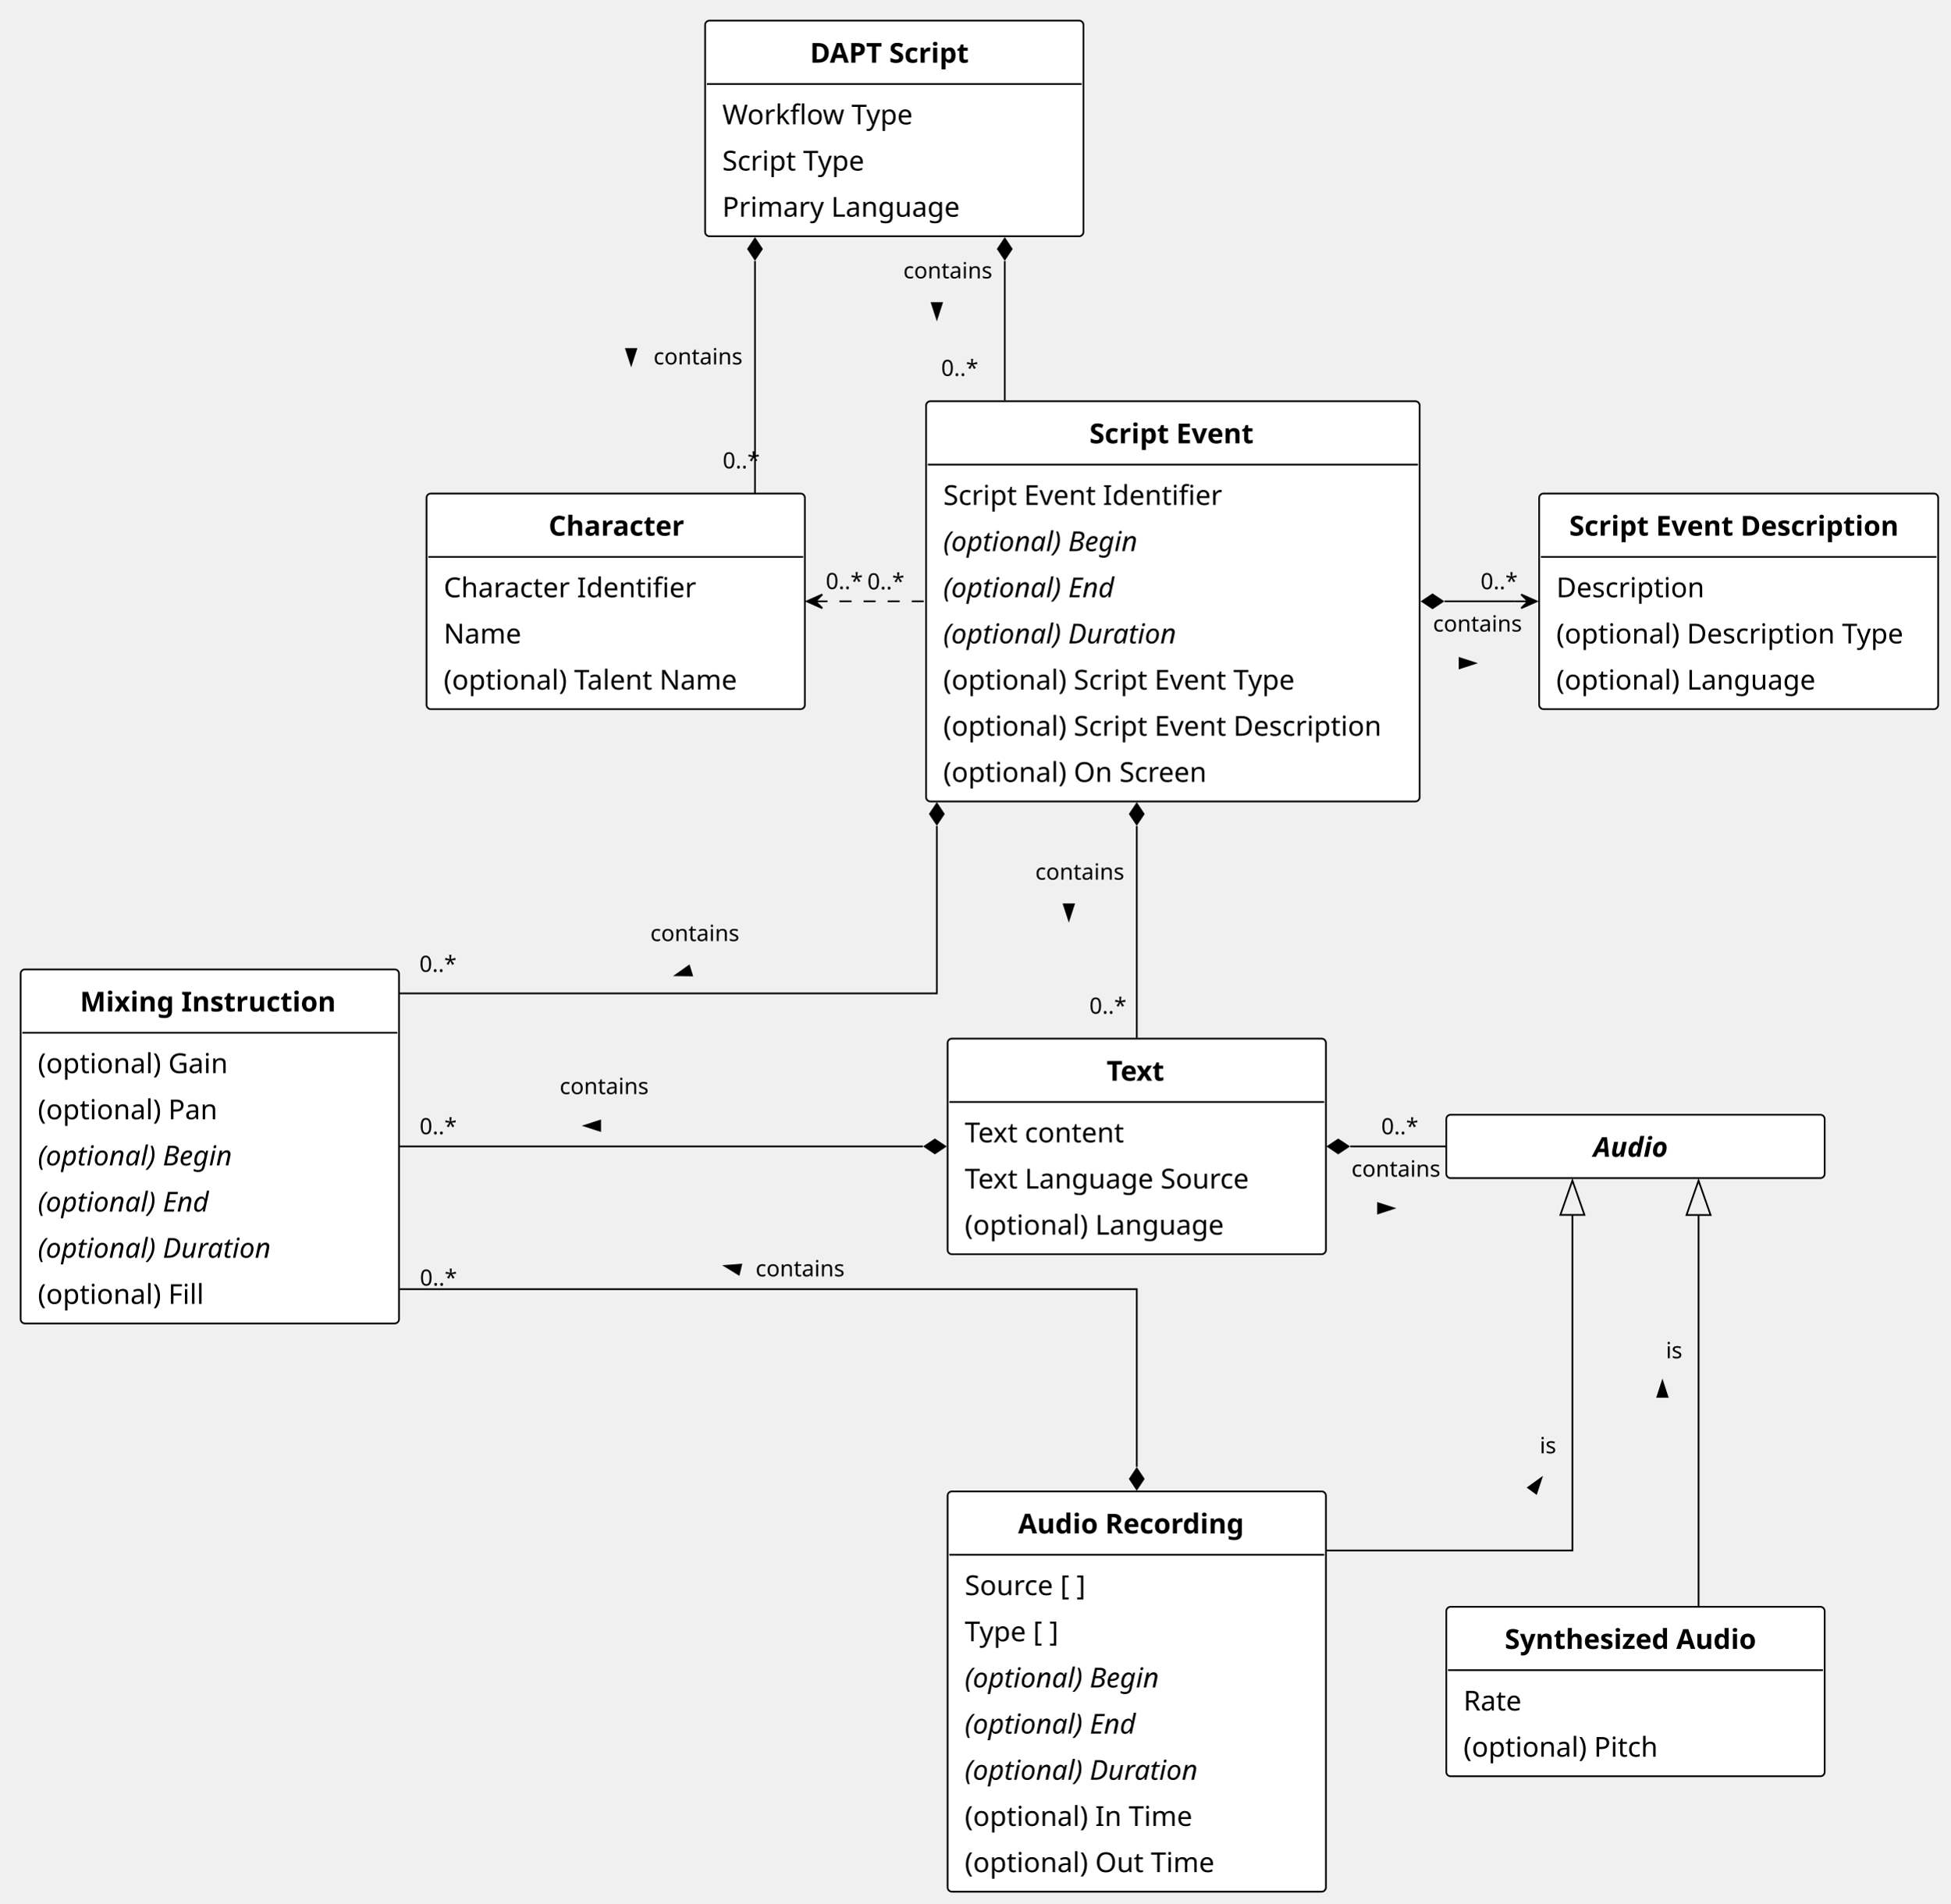
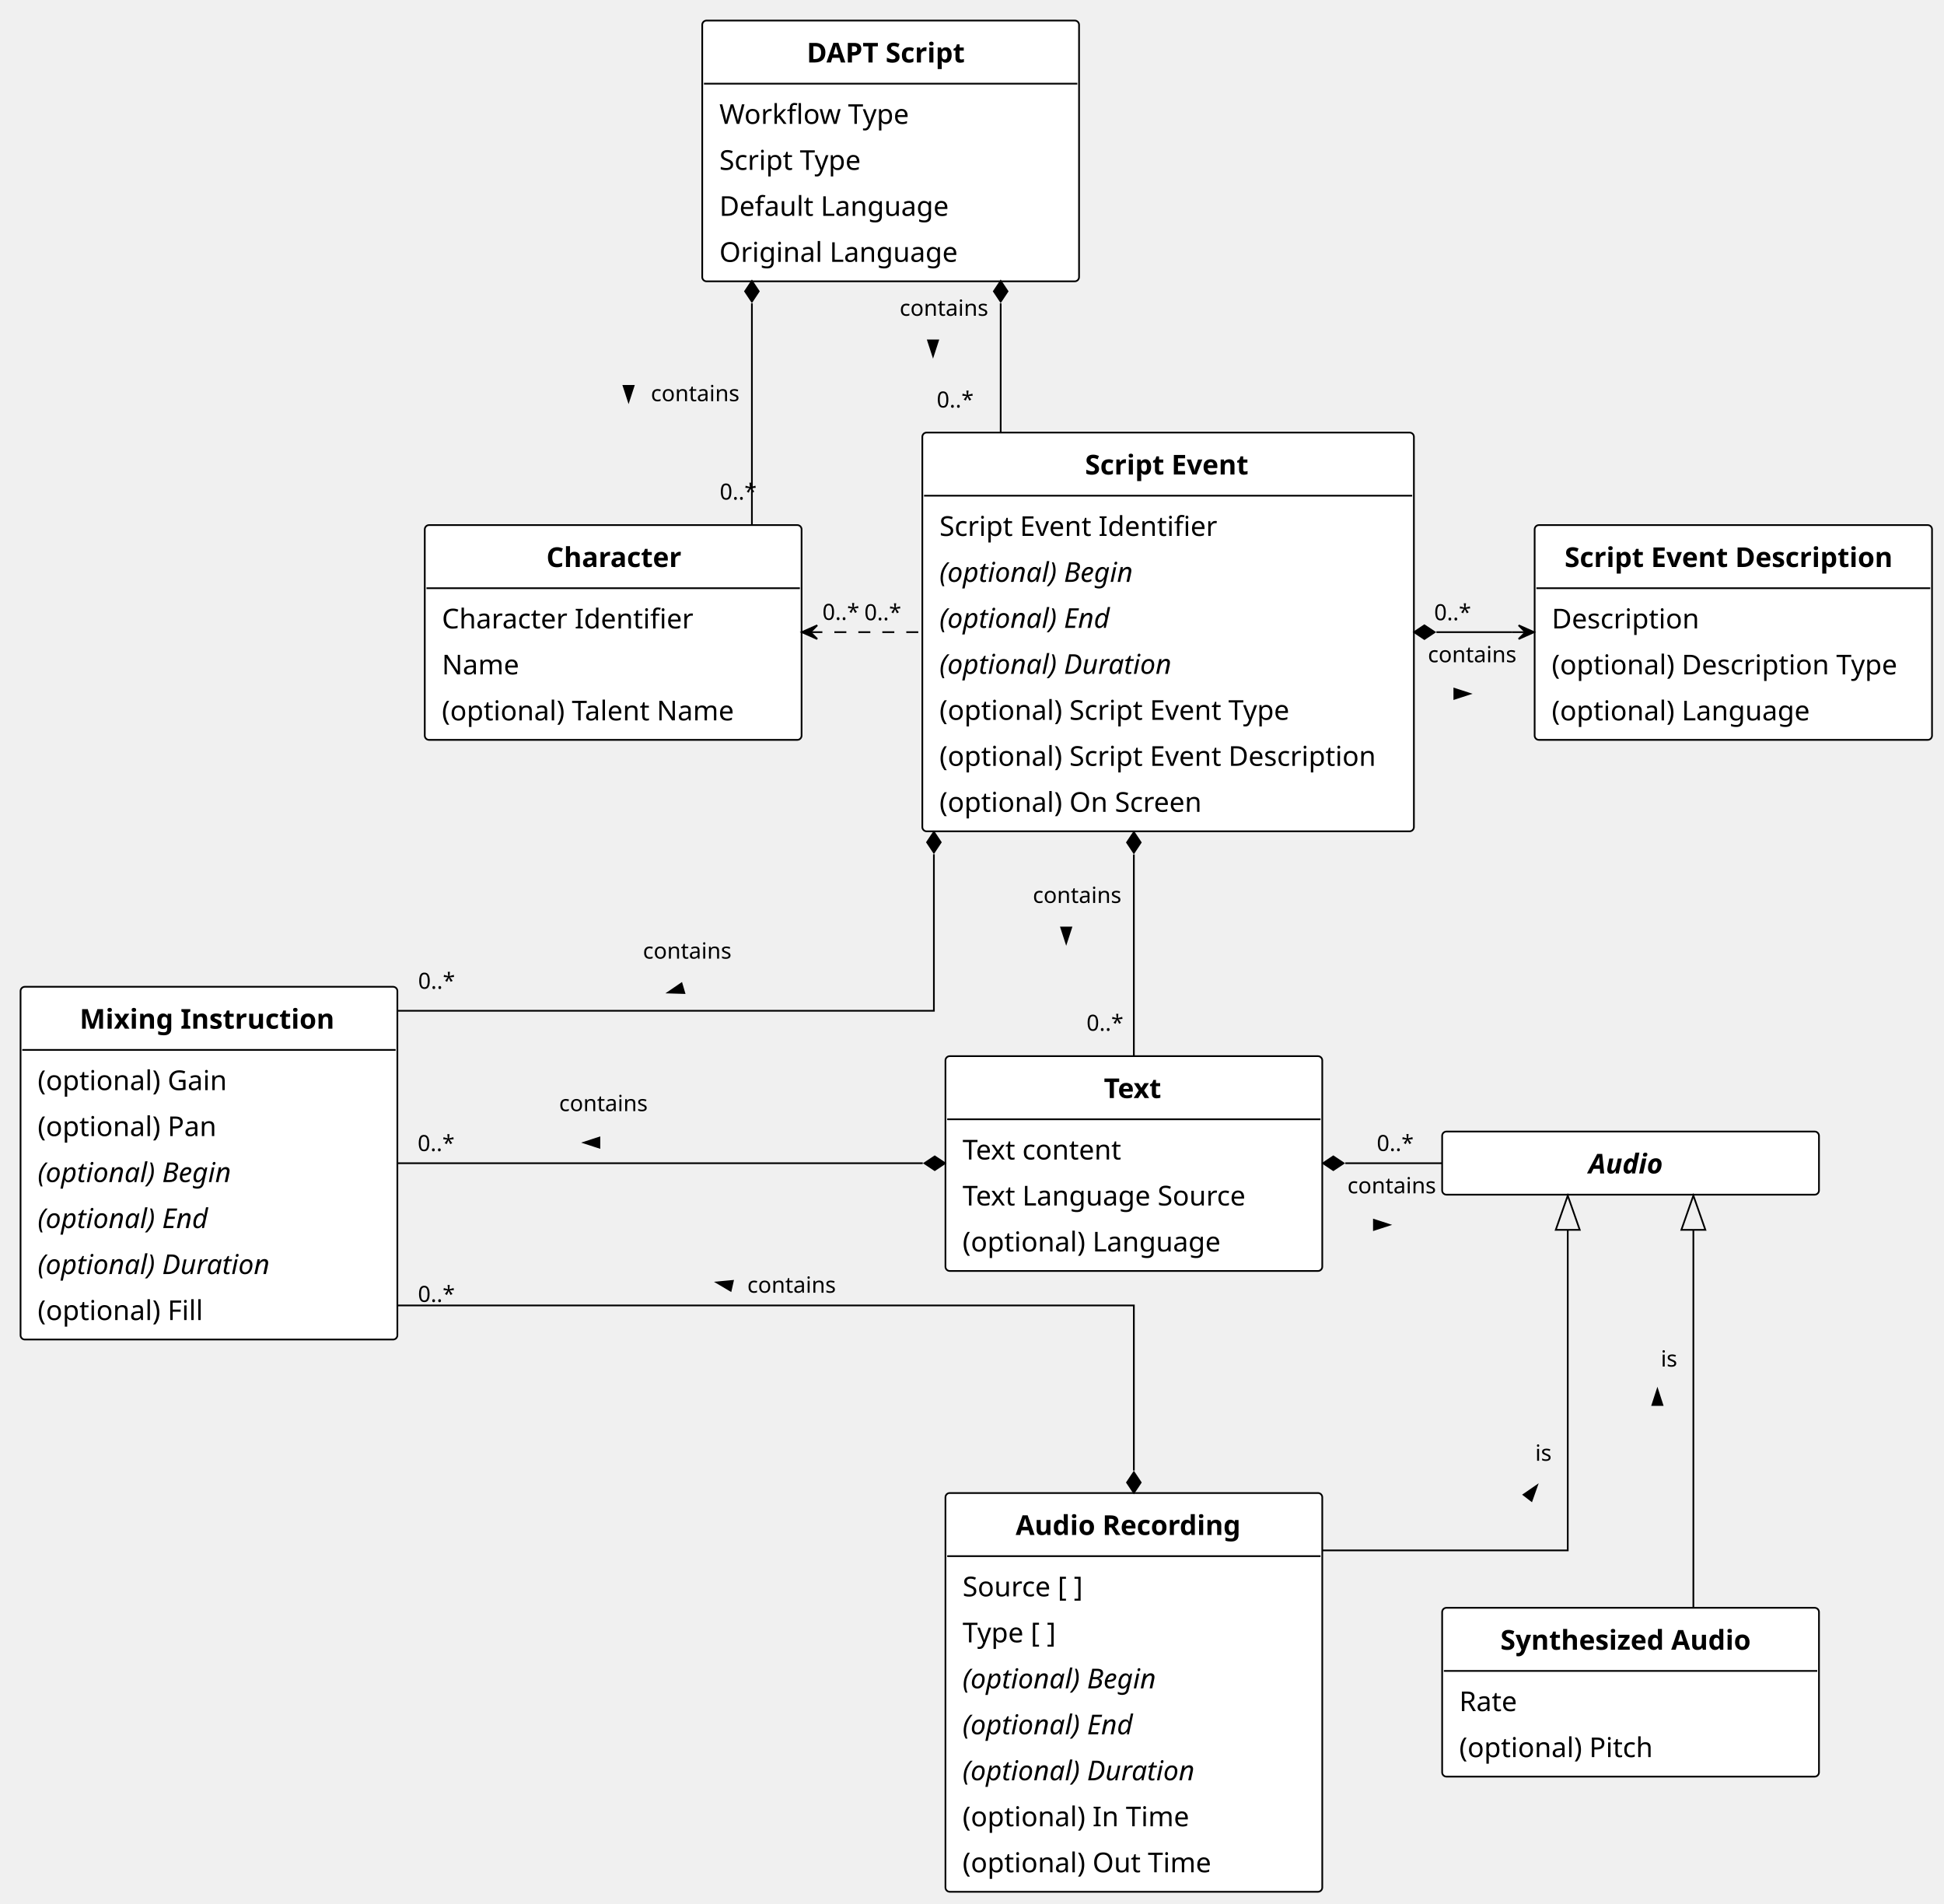
- <svg xmlns="http://www.w3.org/2000/svg" xmlns:xlink="http://www.w3.org/1999/xlink" height="1107px" preserveAspectRatio="none" style="width:1134px;height:1107px;background:#FFFFFF;" version="1.1" viewBox="0 0 1134 1107" width="1134px" zoomAndPan="magnify">
+ <svg xmlns="http://www.w3.org/2000/svg" xmlns:xlink="http://www.w3.org/1999/xlink" height="1111px" preserveAspectRatio="none" style="width:1135px;height:1111px;background:#FFFFFF;" version="1.1" viewBox="0 0 1135 1111" width="1135px" zoomAndPan="magnify">
  <defs />
  <g>
    <g id="elem_DAPTScript">
-       <rect fill="#FFFFFF" height="125.375" id="DAPTScript" rx="2.5" ry="2.5" style="stroke:#000000;stroke-width:1.0;" width="220" x="410" y="12" />
+       <rect fill="#FFFFFF" height="152.219" id="DAPTScript" rx="2.5" ry="2.5" style="stroke:#000000;stroke-width:1.0;" width="220" x="410" y="12" />
      <a href="#dapt-script" target="_top" xlink:actuate="onRequest" xlink:href="#dapt-script" xlink:show="new" xlink:title="#dapt-script" xlink:type="simple">
        <text fill="#000000" font-family="sans-serif" font-size="16" font-weight="bold" lengthAdjust="spacing" textLength="98" x="471" y="36.469">DAPT Script</text>
      </a>
      <line style="stroke:#000000;stroke-width:1.0;" x1="411" x2="629" y1="48.844" y2="48.844" />
      <a href="#workflow-type" target="_top" xlink:actuate="onRequest" xlink:href="#workflow-type" xlink:show="new" xlink:title="#workflow-type" xlink:type="simple">
        <text fill="#000000" font-family="sans-serif" font-size="16" lengthAdjust="spacing" textLength="115" x="420" y="72.312">Workflow Type</text>
      </a>
      <a href="#script-type" target="_top" xlink:actuate="onRequest" xlink:href="#script-type" xlink:show="new" xlink:title="#script-type" xlink:type="simple">
        <text fill="#000000" font-family="sans-serif" font-size="16" lengthAdjust="spacing" textLength="87" x="420" y="99.156">Script Type</text>
      </a>
-       <a href="#primary-language" target="_top" xlink:actuate="onRequest" xlink:href="#primary-language" xlink:show="new" xlink:title="#primary-language" xlink:type="simple">
-         <text fill="#000000" font-family="sans-serif" font-size="16" lengthAdjust="spacing" textLength="141" x="420" y="126">Primary Language</text>
+       <a href="#default-language" target="_top" xlink:actuate="onRequest" xlink:href="#default-language" xlink:show="new" xlink:title="#default-language" xlink:type="simple">
+         <text fill="#000000" font-family="sans-serif" font-size="16" lengthAdjust="spacing" textLength="138" x="420" y="126">Default Language</text>
+       </a>
+       <a href="#original-language" target="_top" xlink:actuate="onRequest" xlink:href="#original-language" xlink:show="new" xlink:title="#original-language" xlink:type="simple">
+         <text fill="#000000" font-family="sans-serif" font-size="16" lengthAdjust="spacing" textLength="144" x="420" y="152.844">Original Language</text>
      </a>
    </g>
    <g id="elem_Character">
-       <rect fill="#FFFFFF" height="125.375" id="Character" rx="2.5" ry="2.5" style="stroke:#000000;stroke-width:1.0;" width="220" x="248" y="287" />
+       <rect fill="#FFFFFF" height="125.375" id="Character" rx="2.5" ry="2.5" style="stroke:#000000;stroke-width:1.0;" width="220" x="248" y="306.5" />
      <a href="#character" target="_top" xlink:actuate="onRequest" xlink:href="#character" xlink:show="new" xlink:title="#character" xlink:type="simple">
-         <text fill="#000000" font-family="sans-serif" font-size="16" font-weight="bold" lengthAdjust="spacing" textLength="78" x="319" y="311.469">Character</text>
-       </a>
-       <line style="stroke:#000000;stroke-width:1.0;" x1="249" x2="467" y1="323.844" y2="323.844" />
+         <text fill="#000000" font-family="sans-serif" font-size="16" font-weight="bold" lengthAdjust="spacing" textLength="78" x="319" y="330.969">Character</text>
+       </a>
+       <line style="stroke:#000000;stroke-width:1.0;" x1="249" x2="467" y1="343.344" y2="343.344" />
      <a href="#dfn-character-identifier" target="_top" xlink:actuate="onRequest" xlink:href="#dfn-character-identifier" xlink:show="new" xlink:title="#dfn-character-identifier" xlink:type="simple">
-         <text fill="#000000" font-family="sans-serif" font-size="16" lengthAdjust="spacing" textLength="153" x="258" y="347.312">Character Identifier</text>
+         <text fill="#000000" font-family="sans-serif" font-size="16" lengthAdjust="spacing" textLength="153" x="258" y="366.812">Character Identifier</text>
      </a>
      <a href="#dfn-character-name" target="_top" xlink:actuate="onRequest" xlink:href="#dfn-character-name" xlink:show="new" xlink:title="#dfn-character-name" xlink:type="simple">
-         <text fill="#000000" font-family="sans-serif" font-size="16" lengthAdjust="spacing" textLength="45" x="258" y="374.156">Name</text>
+         <text fill="#000000" font-family="sans-serif" font-size="16" lengthAdjust="spacing" textLength="45" x="258" y="393.656">Name</text>
      </a>
      <a href="#dfn-character-talent-name" target="_top" xlink:actuate="onRequest" xlink:href="#dfn-character-talent-name" xlink:show="new" xlink:title="#dfn-character-talent-name" xlink:type="simple">
-         <text fill="#000000" font-family="sans-serif" font-size="16" lengthAdjust="spacing" textLength="179" x="258" y="401">(optional) Talent Name</text>
+         <text fill="#000000" font-family="sans-serif" font-size="16" lengthAdjust="spacing" textLength="179" x="258" y="420.5">(optional) Talent Name</text>
      </a>
    </g>
    <g id="elem_ScriptEvent">
-       <rect fill="#FFFFFF" height="232.75" id="ScriptEvent" rx="2.5" ry="2.5" style="stroke:#000000;stroke-width:1.0;" width="287" x="538.5" y="233.32" />
+       <rect fill="#FFFFFF" height="232.75" id="ScriptEvent" rx="2.5" ry="2.5" style="stroke:#000000;stroke-width:1.0;" width="287" x="538.5" y="252.5" />
      <a href="#script-event" target="_top" xlink:actuate="onRequest" xlink:href="#script-event" xlink:show="new" xlink:title="#script-event" xlink:type="simple">
-         <text fill="#000000" font-family="sans-serif" font-size="16" font-weight="bold" lengthAdjust="spacing" textLength="97" x="633.5" y="257.789">Script Event</text>
-       </a>
-       <line style="stroke:#000000;stroke-width:1.0;" x1="539.5" x2="824.5" y1="270.164" y2="270.164" />
+         <text fill="#000000" font-family="sans-serif" font-size="16" font-weight="bold" lengthAdjust="spacing" textLength="97" x="633.5" y="276.969">Script Event</text>
+       </a>
+       <line style="stroke:#000000;stroke-width:1.0;" x1="539.5" x2="824.5" y1="289.344" y2="289.344" />
      <a href="#dfn-script-event-identifier" target="_top" xlink:actuate="onRequest" xlink:href="#dfn-script-event-identifier" xlink:show="new" xlink:title="#dfn-script-event-identifier" xlink:type="simple">
-         <text fill="#000000" font-family="sans-serif" font-size="16" lengthAdjust="spacing" textLength="169" x="548.5" y="293.632">Script Event Identifier</text>
+         <text fill="#000000" font-family="sans-serif" font-size="16" lengthAdjust="spacing" textLength="169" x="548.5" y="312.812">Script Event Identifier</text>
      </a>
      <a href="#dfn-begin" target="_top" xlink:actuate="onRequest" xlink:href="#dfn-begin" xlink:show="new" xlink:title="#dfn-begin" xlink:type="simple">
-         <text fill="#000000" font-family="sans-serif" font-size="16" font-style="italic" lengthAdjust="spacing" textLength="123" x="548.5" y="320.476">(optional) Begin</text>
+         <text fill="#000000" font-family="sans-serif" font-size="16" font-style="italic" lengthAdjust="spacing" textLength="123" x="548.5" y="339.656">(optional) Begin</text>
      </a>
      <a href="#dfn-end" target="_top" xlink:actuate="onRequest" xlink:href="#dfn-end" xlink:show="new" xlink:title="#dfn-end" xlink:type="simple">
-         <text fill="#000000" font-family="sans-serif" font-size="16" font-style="italic" lengthAdjust="spacing" textLength="109" x="548.5" y="347.32">(optional) End</text>
+         <text fill="#000000" font-family="sans-serif" font-size="16" font-style="italic" lengthAdjust="spacing" textLength="109" x="548.5" y="366.5">(optional) End</text>
      </a>
      <a href="#dfn-duration" target="_top" xlink:actuate="onRequest" xlink:href="#dfn-duration" xlink:show="new" xlink:title="#dfn-duration" xlink:type="simple">
-         <text fill="#000000" font-family="sans-serif" font-size="16" font-style="italic" lengthAdjust="spacing" textLength="149" x="548.5" y="374.164">(optional) Duration</text>
+         <text fill="#000000" font-family="sans-serif" font-size="16" font-style="italic" lengthAdjust="spacing" textLength="149" x="548.5" y="393.344">(optional) Duration</text>
      </a>
      <a href="#dfn-script-event-type" target="_top" xlink:actuate="onRequest" xlink:href="#dfn-script-event-type" xlink:show="new" xlink:title="#dfn-script-event-type" xlink:type="simple">
-         <text fill="#000000" font-family="sans-serif" font-size="16" lengthAdjust="spacing" textLength="214" x="548.5" y="401.007">(optional) Script Event
+         <text fill="#000000" font-family="sans-serif" font-size="16" lengthAdjust="spacing" textLength="214" x="548.5" y="420.188">(optional) Script Event
                    Type</text>
      </a>
      <a href="#dfn-script-event-description" target="_top" xlink:actuate="onRequest" xlink:href="#dfn-script-event-description" xlink:show="new" xlink:title="#dfn-script-event-description" xlink:type="simple">
-         <text fill="#000000" font-family="sans-serif" font-size="16" lengthAdjust="spacing" textLength="267" x="548.5" y="427.851">(optional) Script Event Description</text>
+         <text fill="#000000" font-family="sans-serif" font-size="16" lengthAdjust="spacing" textLength="267" x="548.5" y="447.031">(optional) Script Event Description</text>
      </a>
      <a href="#on-screen" target="_top" xlink:actuate="onRequest" xlink:href="#on-screen" xlink:show="new" xlink:title="#on-screen" xlink:type="simple">
-         <text fill="#000000" font-family="sans-serif" font-size="16" lengthAdjust="spacing" textLength="159" x="548.5" y="454.695">(optional) On Screen</text>
+         <text fill="#000000" font-family="sans-serif" font-size="16" lengthAdjust="spacing" textLength="159" x="548.5" y="473.875">(optional) On Screen</text>
      </a>
    </g>
    <g id="elem_ScriptEventDescription">
-       <rect fill="#FFFFFF" height="125.375" id="ScriptEventDescription" rx="2.5" ry="2.5" style="stroke:#000000;stroke-width:1.0;" width="232" x="895" y="287" />
+       <rect fill="#FFFFFF" height="125.375" id="ScriptEventDescription" rx="2.5" ry="2.5" style="stroke:#000000;stroke-width:1.0;" width="232" x="896" y="306.5" />
      <a href="#dfn-script-event-description" target="_top" xlink:actuate="onRequest" xlink:href="#dfn-script-event-description" xlink:show="new" xlink:title="#dfn-script-event-description" xlink:type="simple">
-         <text fill="#000000" font-family="sans-serif" font-size="16" font-weight="bold" lengthAdjust="spacing" textLength="197" x="912.5" y="311.469">Script Event Description</text>
-       </a>
-       <line style="stroke:#000000;stroke-width:1.0;" x1="896" x2="1126" y1="323.844" y2="323.844" />
-       <text fill="#000000" font-family="sans-serif" font-size="16" lengthAdjust="spacing" textLength="90" x="905" y="347.312">Description</text>
+         <text fill="#000000" font-family="sans-serif" font-size="16" font-weight="bold" lengthAdjust="spacing" textLength="197" x="913.5" y="330.969">Script Event Description</text>
+       </a>
+       <line style="stroke:#000000;stroke-width:1.0;" x1="897" x2="1127" y1="343.344" y2="343.344" />
+       <text fill="#000000" font-family="sans-serif" font-size="16" lengthAdjust="spacing" textLength="90" x="906" y="366.812">Description</text>
      <a href="#dfn-description-type" target="_top" xlink:actuate="onRequest" xlink:href="#dfn-description-type" xlink:show="new" xlink:title="#dfn-description-type" xlink:type="simple">
-         <text fill="#000000" font-family="sans-serif" font-size="16" lengthAdjust="spacing" textLength="212" x="905" y="374.156">(optional) Description
+         <text fill="#000000" font-family="sans-serif" font-size="16" lengthAdjust="spacing" textLength="212" x="906" y="393.656">(optional) Description
                Type</text>
      </a>
-       <text fill="#000000" font-family="sans-serif" font-size="16" lengthAdjust="spacing" textLength="156" x="905" y="401">(optional) Language</text>
+       <text fill="#000000" font-family="sans-serif" font-size="16" lengthAdjust="spacing" textLength="156" x="906" y="420.5">(optional) Language</text>
    </g>
    <g id="elem_Text">
-       <rect fill="#FFFFFF" height="125.375" id="Text" rx="2.5" ry="2.5" style="stroke:#000000;stroke-width:1.0;" width="220" x="551" y="604" />
+       <rect fill="#FFFFFF" height="125.375" id="Text" rx="2.5" ry="2.5" style="stroke:#000000;stroke-width:1.0;" width="220" x="552" y="616.5" />
      <a href="#text" target="_top" xlink:actuate="onRequest" xlink:href="#text" xlink:show="new" xlink:title="#text" xlink:type="simple">
-         <text fill="#000000" font-family="sans-serif" font-size="16" font-weight="bold" lengthAdjust="spacing" textLength="35" x="643.5" y="628.469">Text</text>
-       </a>
-       <line style="stroke:#000000;stroke-width:1.0;" x1="552" x2="770" y1="640.844" y2="640.844" />
+         <text fill="#000000" font-family="sans-serif" font-size="16" font-weight="bold" lengthAdjust="spacing" textLength="35" x="644.5" y="640.969">Text</text>
+       </a>
+       <line style="stroke:#000000;stroke-width:1.0;" x1="553" x2="771" y1="653.344" y2="653.344" />
      <a href="#dfn-text" target="_top" xlink:actuate="onRequest" xlink:href="#dfn-text" xlink:show="new" xlink:title="#dfn-text" xlink:type="simple">
-         <text fill="#000000" font-family="sans-serif" font-size="16" lengthAdjust="spacing" textLength="99" x="561" y="664.312">Text content</text>
+         <text fill="#000000" font-family="sans-serif" font-size="16" lengthAdjust="spacing" textLength="99" x="562" y="676.812">Text content</text>
      </a>
      <a href="#text-language-source" target="_top" xlink:actuate="onRequest" xlink:href="#text-language-source" xlink:show="new" xlink:title="#text-language-source" xlink:type="simple">
-         <text fill="#000000" font-family="sans-serif" font-size="16" lengthAdjust="spacing" textLength="174" x="561" y="691.156">Text Language Source</text>
-       </a>
-       <text fill="#000000" font-family="sans-serif" font-size="16" lengthAdjust="spacing" textLength="156" x="561" y="718">(optional) Language</text>
+         <text fill="#000000" font-family="sans-serif" font-size="16" lengthAdjust="spacing" textLength="174" x="562" y="703.656">Text Language Source</text>
+       </a>
+       <text fill="#000000" font-family="sans-serif" font-size="16" lengthAdjust="spacing" textLength="156" x="562" y="730.5">(optional) Language</text>
    </g>
    <g id="elem_Audio">
-       <rect fill="#FFFFFF" height="36.844" id="Audio" rx="2.5" ry="2.5" style="stroke:#000000;stroke-width:1.0;" width="220" x="841" y="648.27" />
+       <rect fill="#FFFFFF" height="36.844" id="Audio" rx="2.5" ry="2.5" style="stroke:#000000;stroke-width:1.0;" width="220" x="842" y="660.5" />
      <a href="#dfn-audio" target="_top" xlink:actuate="onRequest" xlink:href="#dfn-audio" xlink:show="new" xlink:title="#dfn-audio" xlink:type="simple">
-         <text fill="#000000" font-family="sans-serif" font-size="16" font-style="italic" font-weight="bold" lengthAdjust="spacing" textLength="49" x="926.5" y="672.739">Audio</text>
+         <text fill="#000000" font-family="sans-serif" font-size="16" font-style="italic" font-weight="bold" lengthAdjust="spacing" textLength="49" x="927.5" y="684.969">Audio</text>
      </a>
    </g>
    <g id="elem_SynthesizedAudio">
-       <rect fill="#FFFFFF" height="98.531" id="SynthesizedAudio" rx="2.5" ry="2.5" style="stroke:#000000;stroke-width:1.0;" width="220" x="841" y="934.43" />
+       <rect fill="#FFFFFF" height="98.531" id="SynthesizedAudio" rx="2.5" ry="2.5" style="stroke:#000000;stroke-width:1.0;" width="220" x="842" y="938.5" />
      <a href="#dfn-synthesized-audio" target="_top" xlink:actuate="onRequest" xlink:href="#dfn-synthesized-audio" xlink:show="new" xlink:title="#dfn-synthesized-audio" xlink:type="simple">
-         <text fill="#000000" font-family="sans-serif" font-size="16" font-weight="bold" lengthAdjust="spacing" textLength="152" x="875" y="958.899">Synthesized Audio</text>
-       </a>
-       <line style="stroke:#000000;stroke-width:1.0;" x1="842" x2="1060" y1="971.274" y2="971.274" />
+         <text fill="#000000" font-family="sans-serif" font-size="16" font-weight="bold" lengthAdjust="spacing" textLength="152" x="876" y="962.969">Synthesized Audio</text>
+       </a>
+       <line style="stroke:#000000;stroke-width:1.0;" x1="843" x2="1061" y1="975.344" y2="975.344" />
      <a href="#dfn-rate" target="_top" xlink:actuate="onRequest" xlink:href="#dfn-rate" xlink:show="new" xlink:title="#dfn-rate" xlink:type="simple">
-         <text fill="#000000" font-family="sans-serif" font-size="16" lengthAdjust="spacing" textLength="34" x="851" y="994.742">Rate</text>
+         <text fill="#000000" font-family="sans-serif" font-size="16" lengthAdjust="spacing" textLength="34" x="852" y="998.812">Rate</text>
      </a>
      <a href="#dfn-pitch" target="_top" xlink:actuate="onRequest" xlink:href="#dfn-pitch" xlink:show="new" xlink:title="#dfn-pitch" xlink:type="simple">
-         <text fill="#000000" font-family="sans-serif" font-size="16" lengthAdjust="spacing" textLength="118" x="851" y="1021.586">(optional) Pitch</text>
+         <text fill="#000000" font-family="sans-serif" font-size="16" lengthAdjust="spacing" textLength="118" x="852" y="1025.656">(optional) Pitch</text>
      </a>
    </g>
    <g id="elem_AudioRecording">
-       <rect fill="#FFFFFF" height="232.75" id="AudioRecording" rx="2.5" ry="2.5" style="stroke:#000000;stroke-width:1.0;" width="220" x="551" y="867.32" />
+       <rect fill="#FFFFFF" height="232.75" id="AudioRecording" rx="2.5" ry="2.5" style="stroke:#000000;stroke-width:1.0;" width="220" x="552" y="871.5" />
      <a href="#dfn-audio-recording" target="_top" xlink:actuate="onRequest" xlink:href="#dfn-audio-recording" xlink:show="new" xlink:title="#dfn-audio-recording" xlink:type="simple">
-         <text fill="#000000" font-family="sans-serif" font-size="16" font-weight="bold" lengthAdjust="spacing" textLength="138" x="592" y="891.789">Audio Recording</text>
-       </a>
-       <line style="stroke:#000000;stroke-width:1.0;" x1="552" x2="770" y1="904.164" y2="904.164" />
+         <text fill="#000000" font-family="sans-serif" font-size="16" font-weight="bold" lengthAdjust="spacing" textLength="138" x="593" y="895.969">Audio Recording</text>
+       </a>
+       <line style="stroke:#000000;stroke-width:1.0;" x1="553" x2="771" y1="908.344" y2="908.344" />
      <a href="#dfn-source" target="_top" xlink:actuate="onRequest" xlink:href="#dfn-source" xlink:show="new" xlink:title="#dfn-source" xlink:type="simple">
-         <text fill="#000000" font-family="sans-serif" font-size="16" lengthAdjust="spacing" textLength="73" x="561" y="927.633">Source [ ]</text>
+         <text fill="#000000" font-family="sans-serif" font-size="16" lengthAdjust="spacing" textLength="73" x="562" y="931.812">Source [ ]</text>
      </a>
      <a href="#dfn-type" target="_top" xlink:actuate="onRequest" xlink:href="#dfn-type" xlink:show="new" xlink:title="#dfn-type" xlink:type="simple">
-         <text fill="#000000" font-family="sans-serif" font-size="16" lengthAdjust="spacing" textLength="57" x="561" y="954.476">Type [ ]</text>
+         <text fill="#000000" font-family="sans-serif" font-size="16" lengthAdjust="spacing" textLength="57" x="562" y="958.656">Type [ ]</text>
      </a>
      <a href="#dfn-begin" target="_top" xlink:actuate="onRequest" xlink:href="#dfn-begin" xlink:show="new" xlink:title="#dfn-begin" xlink:type="simple">
-         <text fill="#000000" font-family="sans-serif" font-size="16" font-style="italic" lengthAdjust="spacing" textLength="123" x="561" y="981.32">(optional) Begin</text>
+         <text fill="#000000" font-family="sans-serif" font-size="16" font-style="italic" lengthAdjust="spacing" textLength="123" x="562" y="985.5">(optional) Begin</text>
      </a>
      <a href="#dfn-end" target="_top" xlink:actuate="onRequest" xlink:href="#dfn-end" xlink:show="new" xlink:title="#dfn-end" xlink:type="simple">
-         <text fill="#000000" font-family="sans-serif" font-size="16" font-style="italic" lengthAdjust="spacing" textLength="109" x="561" y="1008.164">(optional) End</text>
+         <text fill="#000000" font-family="sans-serif" font-size="16" font-style="italic" lengthAdjust="spacing" textLength="109" x="562" y="1012.344">(optional) End</text>
      </a>
      <a href="#dfn-duration" target="_top" xlink:actuate="onRequest" xlink:href="#dfn-duration" xlink:show="new" xlink:title="#dfn-duration" xlink:type="simple">
-         <text fill="#000000" font-family="sans-serif" font-size="16" font-style="italic" lengthAdjust="spacing" textLength="149" x="561" y="1035.007">(optional) Duration</text>
+         <text fill="#000000" font-family="sans-serif" font-size="16" font-style="italic" lengthAdjust="spacing" textLength="149" x="562" y="1039.188">(optional) Duration</text>
      </a>
      <a href="#dfn-in-time" target="_top" xlink:actuate="onRequest" xlink:href="#dfn-in-time" xlink:show="new" xlink:title="#dfn-in-time" xlink:type="simple">
-         <text fill="#000000" font-family="sans-serif" font-size="16" lengthAdjust="spacing" textLength="139" x="561" y="1061.851">(optional) In Time</text>
+         <text fill="#000000" font-family="sans-serif" font-size="16" lengthAdjust="spacing" textLength="139" x="562" y="1066.031">(optional) In Time</text>
      </a>
      <a href="#dfn-out-time" target="_top" xlink:actuate="onRequest" xlink:href="#dfn-out-time" xlink:show="new" xlink:title="#dfn-out-time" xlink:type="simple">
-         <text fill="#000000" font-family="sans-serif" font-size="16" lengthAdjust="spacing" textLength="152" x="561" y="1088.695">(optional) Out Time</text>
+         <text fill="#000000" font-family="sans-serif" font-size="16" lengthAdjust="spacing" textLength="152" x="562" y="1092.875">(optional) Out Time</text>
      </a>
    </g>
    <g id="elem_MixingInstruction">
-       <rect fill="#FFFFFF" height="205.906" id="MixingInstruction" rx="2.5" ry="2.5" style="stroke:#000000;stroke-width:1.0;" width="220" x="12" y="563.74" />
+       <rect fill="#FFFFFF" height="205.906" id="MixingInstruction" rx="2.5" ry="2.5" style="stroke:#000000;stroke-width:1.0;" width="220" x="12" y="576" />
      <a href="#dfn-mixing-instruction" target="_top" xlink:actuate="onRequest" xlink:href="#dfn-mixing-instruction" xlink:show="new" xlink:title="#dfn-mixing-instruction" xlink:type="simple">
-         <text fill="#000000" font-family="sans-serif" font-size="16" font-weight="bold" lengthAdjust="spacing" textLength="151" x="46.5" y="588.209">Mixing Instruction</text>
-       </a>
-       <line style="stroke:#000000;stroke-width:1.0;" x1="13" x2="231" y1="600.584" y2="600.584" />
+         <text fill="#000000" font-family="sans-serif" font-size="16" font-weight="bold" lengthAdjust="spacing" textLength="151" x="46.5" y="600.469">Mixing Instruction</text>
+       </a>
+       <line style="stroke:#000000;stroke-width:1.0;" x1="13" x2="231" y1="612.844" y2="612.844" />
      <a href="#dfn-gain" target="_top" xlink:actuate="onRequest" xlink:href="#dfn-gain" xlink:show="new" xlink:title="#dfn-gain" xlink:type="simple">
-         <text fill="#000000" font-family="sans-serif" font-size="16" lengthAdjust="spacing" textLength="116" x="22" y="624.053">(optional) Gain</text>
+         <text fill="#000000" font-family="sans-serif" font-size="16" lengthAdjust="spacing" textLength="116" x="22" y="636.312">(optional) Gain</text>
      </a>
      <a href="#dfn-pan" target="_top" xlink:actuate="onRequest" xlink:href="#dfn-pan" xlink:show="new" xlink:title="#dfn-pan" xlink:type="simple">
-         <text fill="#000000" font-family="sans-serif" font-size="16" lengthAdjust="spacing" textLength="108" x="22" y="650.896">(optional) Pan</text>
+         <text fill="#000000" font-family="sans-serif" font-size="16" lengthAdjust="spacing" textLength="108" x="22" y="663.156">(optional) Pan</text>
      </a>
      <a href="#dfn-begin" target="_top" xlink:actuate="onRequest" xlink:href="#dfn-begin" xlink:show="new" xlink:title="#dfn-begin" xlink:type="simple">
-         <text fill="#000000" font-family="sans-serif" font-size="16" font-style="italic" lengthAdjust="spacing" textLength="123" x="22" y="677.74">(optional) Begin</text>
+         <text fill="#000000" font-family="sans-serif" font-size="16" font-style="italic" lengthAdjust="spacing" textLength="123" x="22" y="690">(optional) Begin</text>
      </a>
      <a href="#dfn-end" target="_top" xlink:actuate="onRequest" xlink:href="#dfn-end" xlink:show="new" xlink:title="#dfn-end" xlink:type="simple">
-         <text fill="#000000" font-family="sans-serif" font-size="16" font-style="italic" lengthAdjust="spacing" textLength="109" x="22" y="704.584">(optional) End</text>
+         <text fill="#000000" font-family="sans-serif" font-size="16" font-style="italic" lengthAdjust="spacing" textLength="109" x="22" y="716.844">(optional) End</text>
      </a>
      <a href="#dfn-duration" target="_top" xlink:actuate="onRequest" xlink:href="#dfn-duration" xlink:show="new" xlink:title="#dfn-duration" xlink:type="simple">
-         <text fill="#000000" font-family="sans-serif" font-size="16" font-style="italic" lengthAdjust="spacing" textLength="149" x="22" y="731.428">(optional) Duration</text>
+         <text fill="#000000" font-family="sans-serif" font-size="16" font-style="italic" lengthAdjust="spacing" textLength="149" x="22" y="743.688">(optional) Duration</text>
      </a>
      <a href="#dfn-fill" target="_top" xlink:actuate="onRequest" xlink:href="#dfn-fill" xlink:show="new" xlink:title="#dfn-fill" xlink:type="simple">
-         <text fill="#000000" font-family="sans-serif" font-size="16" lengthAdjust="spacing" textLength="104" x="22" y="758.271">(optional) Fill</text>
+         <text fill="#000000" font-family="sans-serif" font-size="16" lengthAdjust="spacing" textLength="104" x="22" y="770.531">(optional) Fill</text>
      </a>
    </g>
    <g id="link_DAPTScript_ScriptEvent">
-       <path d="M584.25,151.78 C584.25,151.78 584.25,232.84 584.25,232.84 " fill="none" id="DAPTScript-backto-ScriptEvent" style="stroke:#000000;stroke-width:1.0;" />
-       <polygon fill="#000000" points="584.25,138.78,580.25,144.78,584.25,150.78,588.25,144.78,584.25,138.78" style="stroke:#000000;stroke-width:1.0;" />
-       <text fill="#000000" font-family="sans-serif" font-size="13" lengthAdjust="spacing" textLength="54" x="525.25" y="161.878">contains</text>
-       <polygon fill="#000000" points="544.75,185.276,547.689,176.231,541.811,176.231,544.75,185.276" style="stroke:#000000;stroke-width:1.0;" />
-       <text fill="#000000" font-family="sans-serif" font-size="13" lengthAdjust="spacing" textLength="4" x="556.75" y="185.189"> </text>
-       <text fill="#000000" font-family="sans-serif" font-size="13" lengthAdjust="spacing" textLength="22" x="547.257" y="218.596">0..*</text>
+       <path d="M584.25,177.05 C584.25,177.05 584.25,252.48 584.25,252.48 " fill="none" id="DAPTScript-backto-ScriptEvent" style="stroke:#000000;stroke-width:1.0;" />
+       <polygon fill="#000000" points="584.25,164.05,580.25,170.05,584.25,176.05,588.25,170.05,584.25,164.05" style="stroke:#000000;stroke-width:1.0;" />
+       <text fill="#000000" font-family="sans-serif" font-size="13" lengthAdjust="spacing" textLength="54" x="525.25" y="184.328">contains</text>
+       <polygon fill="#000000" points="544.75,207.726,547.689,198.681,541.811,198.681,544.75,207.726" style="stroke:#000000;stroke-width:1.0;" />
+       <text fill="#000000" font-family="sans-serif" font-size="13" lengthAdjust="spacing" textLength="4" x="556.75" y="207.639"> </text>
+       <text fill="#000000" font-family="sans-serif" font-size="13" lengthAdjust="spacing" textLength="22" x="546.899" y="237.865">0..*</text>
    </g>
    <g id="link_DAPTScript_Character">
-       <path d="M439,151.78 C439,151.78 439,286.89 439,286.89 " fill="none" id="DAPTScript-backto-Character" style="stroke:#000000;stroke-width:1.0;" />
-       <polygon fill="#000000" points="439,138.78,435,144.78,439,150.78,443,144.78,439,138.78" style="stroke:#000000;stroke-width:1.0;" />
-       <polygon fill="#000000" points="367,211.995,369.939,202.95,364.061,202.95,367,211.995" style="stroke:#000000;stroke-width:1.0;" />
-       <text fill="#000000" font-family="sans-serif" font-size="13" lengthAdjust="spacing" textLength="54" x="380" y="211.908">contains</text>
-       <text fill="#000000" font-family="sans-serif" font-size="13" lengthAdjust="spacing" textLength="22" x="420.219" y="272.349">0..*</text>
+       <path d="M439,177.05 C439,177.05 439,306.18 439,306.18 " fill="none" id="DAPTScript-backto-Character" style="stroke:#000000;stroke-width:1.0;" />
+       <polygon fill="#000000" points="439,164.05,435,170.05,439,176.05,443,170.05,439,164.05" style="stroke:#000000;stroke-width:1.0;" />
+       <polygon fill="#000000" points="367,234.275,369.939,225.23,364.061,225.23,367,234.275" style="stroke:#000000;stroke-width:1.0;" />
+       <text fill="#000000" font-family="sans-serif" font-size="13" lengthAdjust="spacing" textLength="54" x="380" y="234.188">contains</text>
+       <text fill="#000000" font-family="sans-serif" font-size="13" lengthAdjust="spacing" textLength="22" x="420.219" y="291.616">0..*</text>
    </g>
    <g id="link_ScriptEvent_MixingInstruction">
-       <path d="M544.75,480.36 C544.75,480.36 544.75,577.69 544.75,577.69 C544.75,577.69 357.5,577.69 232.24,577.69 " fill="none" id="ScriptEvent-backto-MixingInstruction" style="stroke:#000000;stroke-width:1.0;" />
-       <polygon fill="#000000" points="544.75,467.36,540.75,473.36,544.75,479.36,548.75,473.36,544.75,467.36" style="stroke:#000000;stroke-width:1.0;" />
-       <text fill="#000000" font-family="sans-serif" font-size="13" lengthAdjust="spacing" textLength="54" x="378.16" y="547.258">contains</text>
-       <polygon fill="#000000" points="392.886,567.143,402.396,567.259,400.648,561.647,392.886,567.143" style="stroke:#000000;stroke-width:1.0;" />
-       <text fill="#000000" font-family="sans-serif" font-size="13" lengthAdjust="spacing" textLength="4" x="409.66" y="570.569"> </text>
-       <text fill="#000000" font-family="sans-serif" font-size="13" lengthAdjust="spacing" textLength="22" x="243.872" y="565.143">0..*</text>
+       <path d="M545.25,498.65 C545.25,498.65 545.25,590 545.25,590 C545.25,590 357.51,590 232.1,590 " fill="none" id="ScriptEvent-backto-MixingInstruction" style="stroke:#000000;stroke-width:1.0;" />
+       <polygon fill="#000000" points="545.25,485.65,541.25,491.65,545.25,497.65,549.25,491.65,545.25,485.65" style="stroke:#000000;stroke-width:1.0;" />
+       <text fill="#000000" font-family="sans-serif" font-size="13" lengthAdjust="spacing" textLength="54" x="375.35" y="559.568">contains</text>
+       <polygon fill="#000000" points="390.05,579.366,399.556,579.654,397.91,574.012,390.05,579.366" style="stroke:#000000;stroke-width:1.0;" />
+       <text fill="#000000" font-family="sans-serif" font-size="13" lengthAdjust="spacing" textLength="4" x="406.85" y="582.879"> </text>
+       <text fill="#000000" font-family="sans-serif" font-size="13" lengthAdjust="spacing" textLength="22" x="244.114" y="577.143">0..*</text>
    </g>
    <g id="link_Audio_Text">
-       <path d="M840.54,666.69 C840.54,666.69 785.16,666.69 785.16,666.69 " fill="none" id="Audio-to-Text" style="stroke:#000000;stroke-width:1.0;" />
-       <polygon fill="#000000" points="772.16,666.69,778.16,670.69,784.16,666.69,778.16,662.69,772.16,666.69" style="stroke:#000000;stroke-width:1.0;" />
-       <text fill="#000000" font-family="sans-serif" font-size="13" lengthAdjust="spacing" textLength="54" x="785.85" y="684.258">contains</text>
-       <polygon fill="#000000" points="810.35,702.656,801.305,699.717,801.305,705.595,810.35,702.656" style="stroke:#000000;stroke-width:1.0;" />
-       <text fill="#000000" font-family="sans-serif" font-size="13" lengthAdjust="spacing" textLength="4" x="817.35" y="707.569"> </text>
-       <text fill="#000000" font-family="sans-serif" font-size="13" lengthAdjust="spacing" textLength="22" x="803.171" y="659.602">0..*</text>
+       <path d="M841.95,679 C841.95,679 785.46,679 785.46,679 " fill="none" id="Audio-to-Text" style="stroke:#000000;stroke-width:1.0;" />
+       <polygon fill="#000000" points="772.46,679,778.46,683,784.46,679,778.46,675,772.46,679" style="stroke:#000000;stroke-width:1.0;" />
+       <text fill="#000000" font-family="sans-serif" font-size="13" lengthAdjust="spacing" textLength="54" x="786.7" y="696.568">contains</text>
+       <polygon fill="#000000" points="811.2,714.966,802.155,712.027,802.155,717.905,811.2,714.966" style="stroke:#000000;stroke-width:1.0;" />
+       <text fill="#000000" font-family="sans-serif" font-size="13" lengthAdjust="spacing" textLength="4" x="818.2" y="719.879"> </text>
+       <text fill="#000000" font-family="sans-serif" font-size="13" lengthAdjust="spacing" textLength="22" x="803.811" y="671.847">0..*</text>
    </g>
    <g id="link_Text_MixingInstruction">
-       <path d="M536.62,666.69 C536.62,666.69 232.23,666.69 232.23,666.69 " fill="none" id="Text-backto-MixingInstruction" style="stroke:#000000;stroke-width:1.0;" />
-       <polygon fill="#000000" points="549.62,666.69,543.62,662.69,537.62,666.69,543.62,670.69,549.62,666.69" style="stroke:#000000;stroke-width:1.0;" />
-       <text fill="#000000" font-family="sans-serif" font-size="13" lengthAdjust="spacing" textLength="54" x="325.43" y="636.258">contains</text>
-       <polygon fill="#000000" points="339.93,654.656,348.975,657.595,348.975,651.717,339.93,654.656" style="stroke:#000000;stroke-width:1.0;" />
-       <text fill="#000000" font-family="sans-serif" font-size="13" lengthAdjust="spacing" textLength="4" x="356.93" y="659.569"> </text>
-       <text fill="#000000" font-family="sans-serif" font-size="13" lengthAdjust="spacing" textLength="22" x="243.983" y="659.567">0..*</text>
+       <path d="M538.75,679 C538.75,679 232.1,679 232.1,679 " fill="none" id="Text-backto-MixingInstruction" style="stroke:#000000;stroke-width:1.0;" />
+       <polygon fill="#000000" points="551.75,679,545.75,675,539.75,679,545.75,683,551.75,679" style="stroke:#000000;stroke-width:1.0;" />
+       <text fill="#000000" font-family="sans-serif" font-size="13" lengthAdjust="spacing" textLength="54" x="326.42" y="648.568">contains</text>
+       <polygon fill="#000000" points="340.92,666.966,349.965,669.905,349.965,664.027,340.92,666.966" style="stroke:#000000;stroke-width:1.0;" />
+       <text fill="#000000" font-family="sans-serif" font-size="13" lengthAdjust="spacing" textLength="4" x="357.92" y="671.879"> </text>
+       <text fill="#000000" font-family="sans-serif" font-size="13" lengthAdjust="spacing" textLength="22" x="243.845" y="671.88">0..*</text>
    </g>
    <g id="link_Character_ScriptEvent">
-       <path d="M474.14,349.69 C474.14,349.69 538.03,349.69 538.03,349.69 " fill="none" id="Character-backto-ScriptEvent" style="stroke:#000000;stroke-width:1.0;stroke-dasharray:7.0,7.0;" />
-       <polygon fill="#000000" points="469.14,349.69,478.14,353.69,474.14,349.69,478.14,345.69,469.14,349.69" style="stroke:#000000;stroke-width:1.0;" />
-       <text fill="#000000" font-family="sans-serif" font-size="13" lengthAdjust="spacing" textLength="22" x="480.157" y="342.532">0..*</text>
-       <text fill="#000000" font-family="sans-serif" font-size="13" lengthAdjust="spacing" textLength="22" x="504.33" y="342.709">0..*</text>
+       <path d="M473.14,369 C473.14,369 538.32,369 538.32,369 " fill="none" id="Character-backto-ScriptEvent" style="stroke:#000000;stroke-width:1.0;stroke-dasharray:7.0,7.0;" />
+       <polygon fill="#000000" points="468.14,369,477.14,373,473.14,369,477.14,365,468.14,369" style="stroke:#000000;stroke-width:1.0;" />
+       <text fill="#000000" font-family="sans-serif" font-size="13" lengthAdjust="spacing" textLength="22" x="480.157" y="361.83">0..*</text>
+       <text fill="#000000" font-family="sans-serif" font-size="13" lengthAdjust="spacing" textLength="22" x="504.634" y="362.025">0..*</text>
    </g>
    <g id="link_ScriptEventDescription_ScriptEvent">
-       <path d="M880.54,349.69 C880.54,349.69 839.98,349.69 839.98,349.69 " fill="none" id="ScriptEventDescription-ScriptEvent" style="stroke:#000000;stroke-width:1.0;" />
-       <polygon fill="#000000" points="893.54,349.69,884.54,345.69,888.54,349.69,884.54,353.69,893.54,349.69" style="stroke:#000000;stroke-width:1.0;" />
-       <line style="stroke:#000000;stroke-width:1.0;" x1="888.54" x2="880.54" y1="349.69" y2="349.69" />
-       <polygon fill="#000000" points="826.98,349.69,832.98,353.69,838.98,349.69,832.98,345.69,826.98,349.69" style="stroke:#000000;stroke-width:1.0;" />
-       <text fill="#000000" font-family="sans-serif" font-size="13" lengthAdjust="spacing" textLength="54" x="833.26" y="367.258">contains</text>
-       <polygon fill="#000000" points="857.76,385.656,848.715,382.717,848.715,388.595,857.76,385.656" style="stroke:#000000;stroke-width:1.0;" />
-       <text fill="#000000" font-family="sans-serif" font-size="13" lengthAdjust="spacing" textLength="4" x="864.76" y="390.569"> </text>
-       <text fill="#000000" font-family="sans-serif" font-size="13" lengthAdjust="spacing" textLength="22" x="860.94" y="342.603">0..*</text>
+       <path d="M882.65,369 C882.65,369 838.64,369 838.64,369 " fill="none" id="ScriptEventDescription-ScriptEvent" style="stroke:#000000;stroke-width:1.0;" />
+       <polygon fill="#000000" points="895.65,369,886.65,365,890.65,369,886.65,373,895.65,369" style="stroke:#000000;stroke-width:1.0;" />
+       <line style="stroke:#000000;stroke-width:1.0;" x1="890.65" x2="882.65" y1="369" y2="369" />
+       <polygon fill="#000000" points="825.64,369,831.64,373,837.64,369,831.64,365,825.64,369" style="stroke:#000000;stroke-width:1.0;" />
+       <text fill="#000000" font-family="sans-serif" font-size="13" lengthAdjust="spacing" textLength="54" x="833.65" y="386.568">contains</text>
+       <polygon fill="#000000" points="858.15,404.966,849.105,402.027,849.105,407.905,858.15,404.966" style="stroke:#000000;stroke-width:1.0;" />
+       <text fill="#000000" font-family="sans-serif" font-size="13" lengthAdjust="spacing" textLength="4" x="865.15" y="409.879"> </text>
+       <text fill="#000000" font-family="sans-serif" font-size="13" lengthAdjust="spacing" textLength="22" x="837.324" y="362.025">0..*</text>
    </g>
    <g id="link_ScriptEvent_Text">
-       <path d="M661,480.38 C661,480.38 661,603.59 661,603.59 " fill="none" id="ScriptEvent-backto-Text" style="stroke:#000000;stroke-width:1.0;" />
-       <polygon fill="#000000" points="661,467.38,657,473.38,661,479.38,665,473.38,661,467.38" style="stroke:#000000;stroke-width:1.0;" />
-       <text fill="#000000" font-family="sans-serif" font-size="13" lengthAdjust="spacing" textLength="54" x="602" y="511.548">contains</text>
-       <polygon fill="#000000" points="621.5,534.946,624.439,525.901,618.561,525.901,621.5,534.946" style="stroke:#000000;stroke-width:1.0;" />
-       <text fill="#000000" font-family="sans-serif" font-size="13" lengthAdjust="spacing" textLength="4" x="633.5" y="534.859"> </text>
-       <text fill="#000000" font-family="sans-serif" font-size="13" lengthAdjust="spacing" textLength="22" x="633.453" y="589.481">0..*</text>
+       <path d="M662,498.76 C662,498.76 662,616.21 662,616.21 " fill="none" id="ScriptEvent-backto-Text" style="stroke:#000000;stroke-width:1.0;" />
+       <polygon fill="#000000" points="662,485.76,658,491.76,662,497.76,666,491.76,662,485.76" style="stroke:#000000;stroke-width:1.0;" />
+       <text fill="#000000" font-family="sans-serif" font-size="13" lengthAdjust="spacing" textLength="54" x="603" y="527.048">contains</text>
+       <polygon fill="#000000" points="622.5,550.446,625.439,541.401,619.561,541.401,622.5,550.446" style="stroke:#000000;stroke-width:1.0;" />
+       <text fill="#000000" font-family="sans-serif" font-size="13" lengthAdjust="spacing" textLength="4" x="634.5" y="550.359"> </text>
+       <text fill="#000000" font-family="sans-serif" font-size="13" lengthAdjust="spacing" textLength="22" x="634.359" y="601.649">0..*</text>
    </g>
    <g id="link_AudioRecording_MixingInstruction">
-       <path d="M661,853.03 C661,853.03 661,749.69 661,749.69 C661,749.69 390.07,749.69 232.38,749.69 " fill="none" id="AudioRecording-backto-MixingInstruction" style="stroke:#000000;stroke-width:1.0;" />
-       <polygon fill="#000000" points="661,866.03,665,860.03,661,854.03,657,860.03,661,866.03" style="stroke:#000000;stroke-width:1.0;" />
-       <polygon fill="#000000" points="421.499,736.173,429.604,741.15,430.981,735.436,421.499,736.173" style="stroke:#000000;stroke-width:1.0;" />
-       <text fill="#000000" font-family="sans-serif" font-size="13" lengthAdjust="spacing" textLength="54" x="439.36" y="742.258">contains</text>
-       <text fill="#000000" font-family="sans-serif" font-size="13" lengthAdjust="spacing" textLength="22" x="244.142" y="747.625">0..*</text>
+       <path d="M662,858.36 C662,858.36 662,762 662,762 C662,762 390.19,762 232.25,762 " fill="none" id="AudioRecording-backto-MixingInstruction" style="stroke:#000000;stroke-width:1.0;" />
+       <polygon fill="#000000" points="662,871.36,666,865.36,662,859.36,658,865.36,662,871.36" style="stroke:#000000;stroke-width:1.0;" />
+       <polygon fill="#000000" points="418.431,748.561,426.614,753.408,427.9,747.673,418.431,748.561" style="stroke:#000000;stroke-width:1.0;" />
+       <text fill="#000000" font-family="sans-serif" font-size="13" lengthAdjust="spacing" textLength="54" x="436.31" y="754.568">contains</text>
+       <text fill="#000000" font-family="sans-serif" font-size="13" lengthAdjust="spacing" textLength="22" x="244.004" y="759.938">0..*</text>
    </g>
    <g id="link_Audio_SynthesizedAudio">
-       <path d="M987.67,706.57 C987.67,706.57 987.67,934.05 987.67,934.05 " fill="none" id="Audio-backto-SynthesizedAudio" style="stroke:#000000;stroke-width:1.0;" />
-       <polygon fill="none" points="980.67,706.57,987.67,686.57,994.67,706.57,980.67,706.57" style="stroke:#000000;stroke-width:1.0;" />
-       <text fill="#000000" font-family="sans-serif" font-size="13" lengthAdjust="spacing" textLength="11" x="968.67" y="789.878">is</text>
-       <polygon fill="#000000" points="966.67,803.276,963.731,812.321,969.609,812.321,966.67,803.276" style="stroke:#000000;stroke-width:1.0;" />
-       <text fill="#000000" font-family="sans-serif" font-size="13" lengthAdjust="spacing" textLength="4" x="978.67" y="813.189"> </text>
+       <path d="M988.67,717.87 C988.67,717.87 988.67,938.36 988.67,938.36 " fill="none" id="Audio-backto-SynthesizedAudio" style="stroke:#000000;stroke-width:1.0;" />
+       <polygon fill="none" points="981.67,717.87,988.67,697.87,995.67,717.87,981.67,717.87" style="stroke:#000000;stroke-width:1.0;" />
+       <text fill="#000000" font-family="sans-serif" font-size="13" lengthAdjust="spacing" textLength="11" x="969.67" y="797.688">is</text>
+       <polygon fill="#000000" points="967.67,811.086,964.731,820.131,970.609,820.131,967.67,811.086" style="stroke:#000000;stroke-width:1.0;" />
+       <text fill="#000000" font-family="sans-serif" font-size="13" lengthAdjust="spacing" textLength="4" x="979.67" y="820.999"> </text>
    </g>
    <g id="link_Audio_AudioRecording">
-       <path d="M914.33,706.52 C914.33,706.52 914.33,901.69 914.33,901.69 C914.33,901.69 839.65,901.69 771.38,901.69 " fill="none" id="Audio-backto-AudioRecording" style="stroke:#000000;stroke-width:1.0;" />
-       <polygon fill="none" points="907.33,706.52,914.33,686.52,921.33,706.52,907.33,706.52" style="stroke:#000000;stroke-width:1.0;" />
-       <text fill="#000000" font-family="sans-serif" font-size="13" lengthAdjust="spacing" textLength="11" x="895.33" y="845.158">is</text>
-       <polygon fill="#000000" points="896.284,859.522,888.569,865.083,893.311,868.556,896.284,859.522" style="stroke:#000000;stroke-width:1.0;" />
-       <text fill="#000000" font-family="sans-serif" font-size="13" lengthAdjust="spacing" textLength="4" x="905.33" y="868.469"> </text>
+       <path d="M915.33,717.88 C915.33,717.88 915.33,905 915.33,905 C915.33,905 840.38,905 772.01,905 " fill="none" id="Audio-backto-AudioRecording" style="stroke:#000000;stroke-width:1.0;" />
+       <polygon fill="none" points="908.33,717.88,915.33,697.88,922.33,717.88,908.33,717.88" style="stroke:#000000;stroke-width:1.0;" />
+       <text fill="#000000" font-family="sans-serif" font-size="13" lengthAdjust="spacing" textLength="11" x="896.33" y="852.668">is</text>
+       <polygon fill="#000000" points="897.37,867.096,889.537,872.49,894.203,876.064,897.37,867.096" style="stroke:#000000;stroke-width:1.0;" />
+       <text fill="#000000" font-family="sans-serif" font-size="13" lengthAdjust="spacing" textLength="4" x="906.33" y="875.979"> </text>
    </g>
  </g>
</svg>
